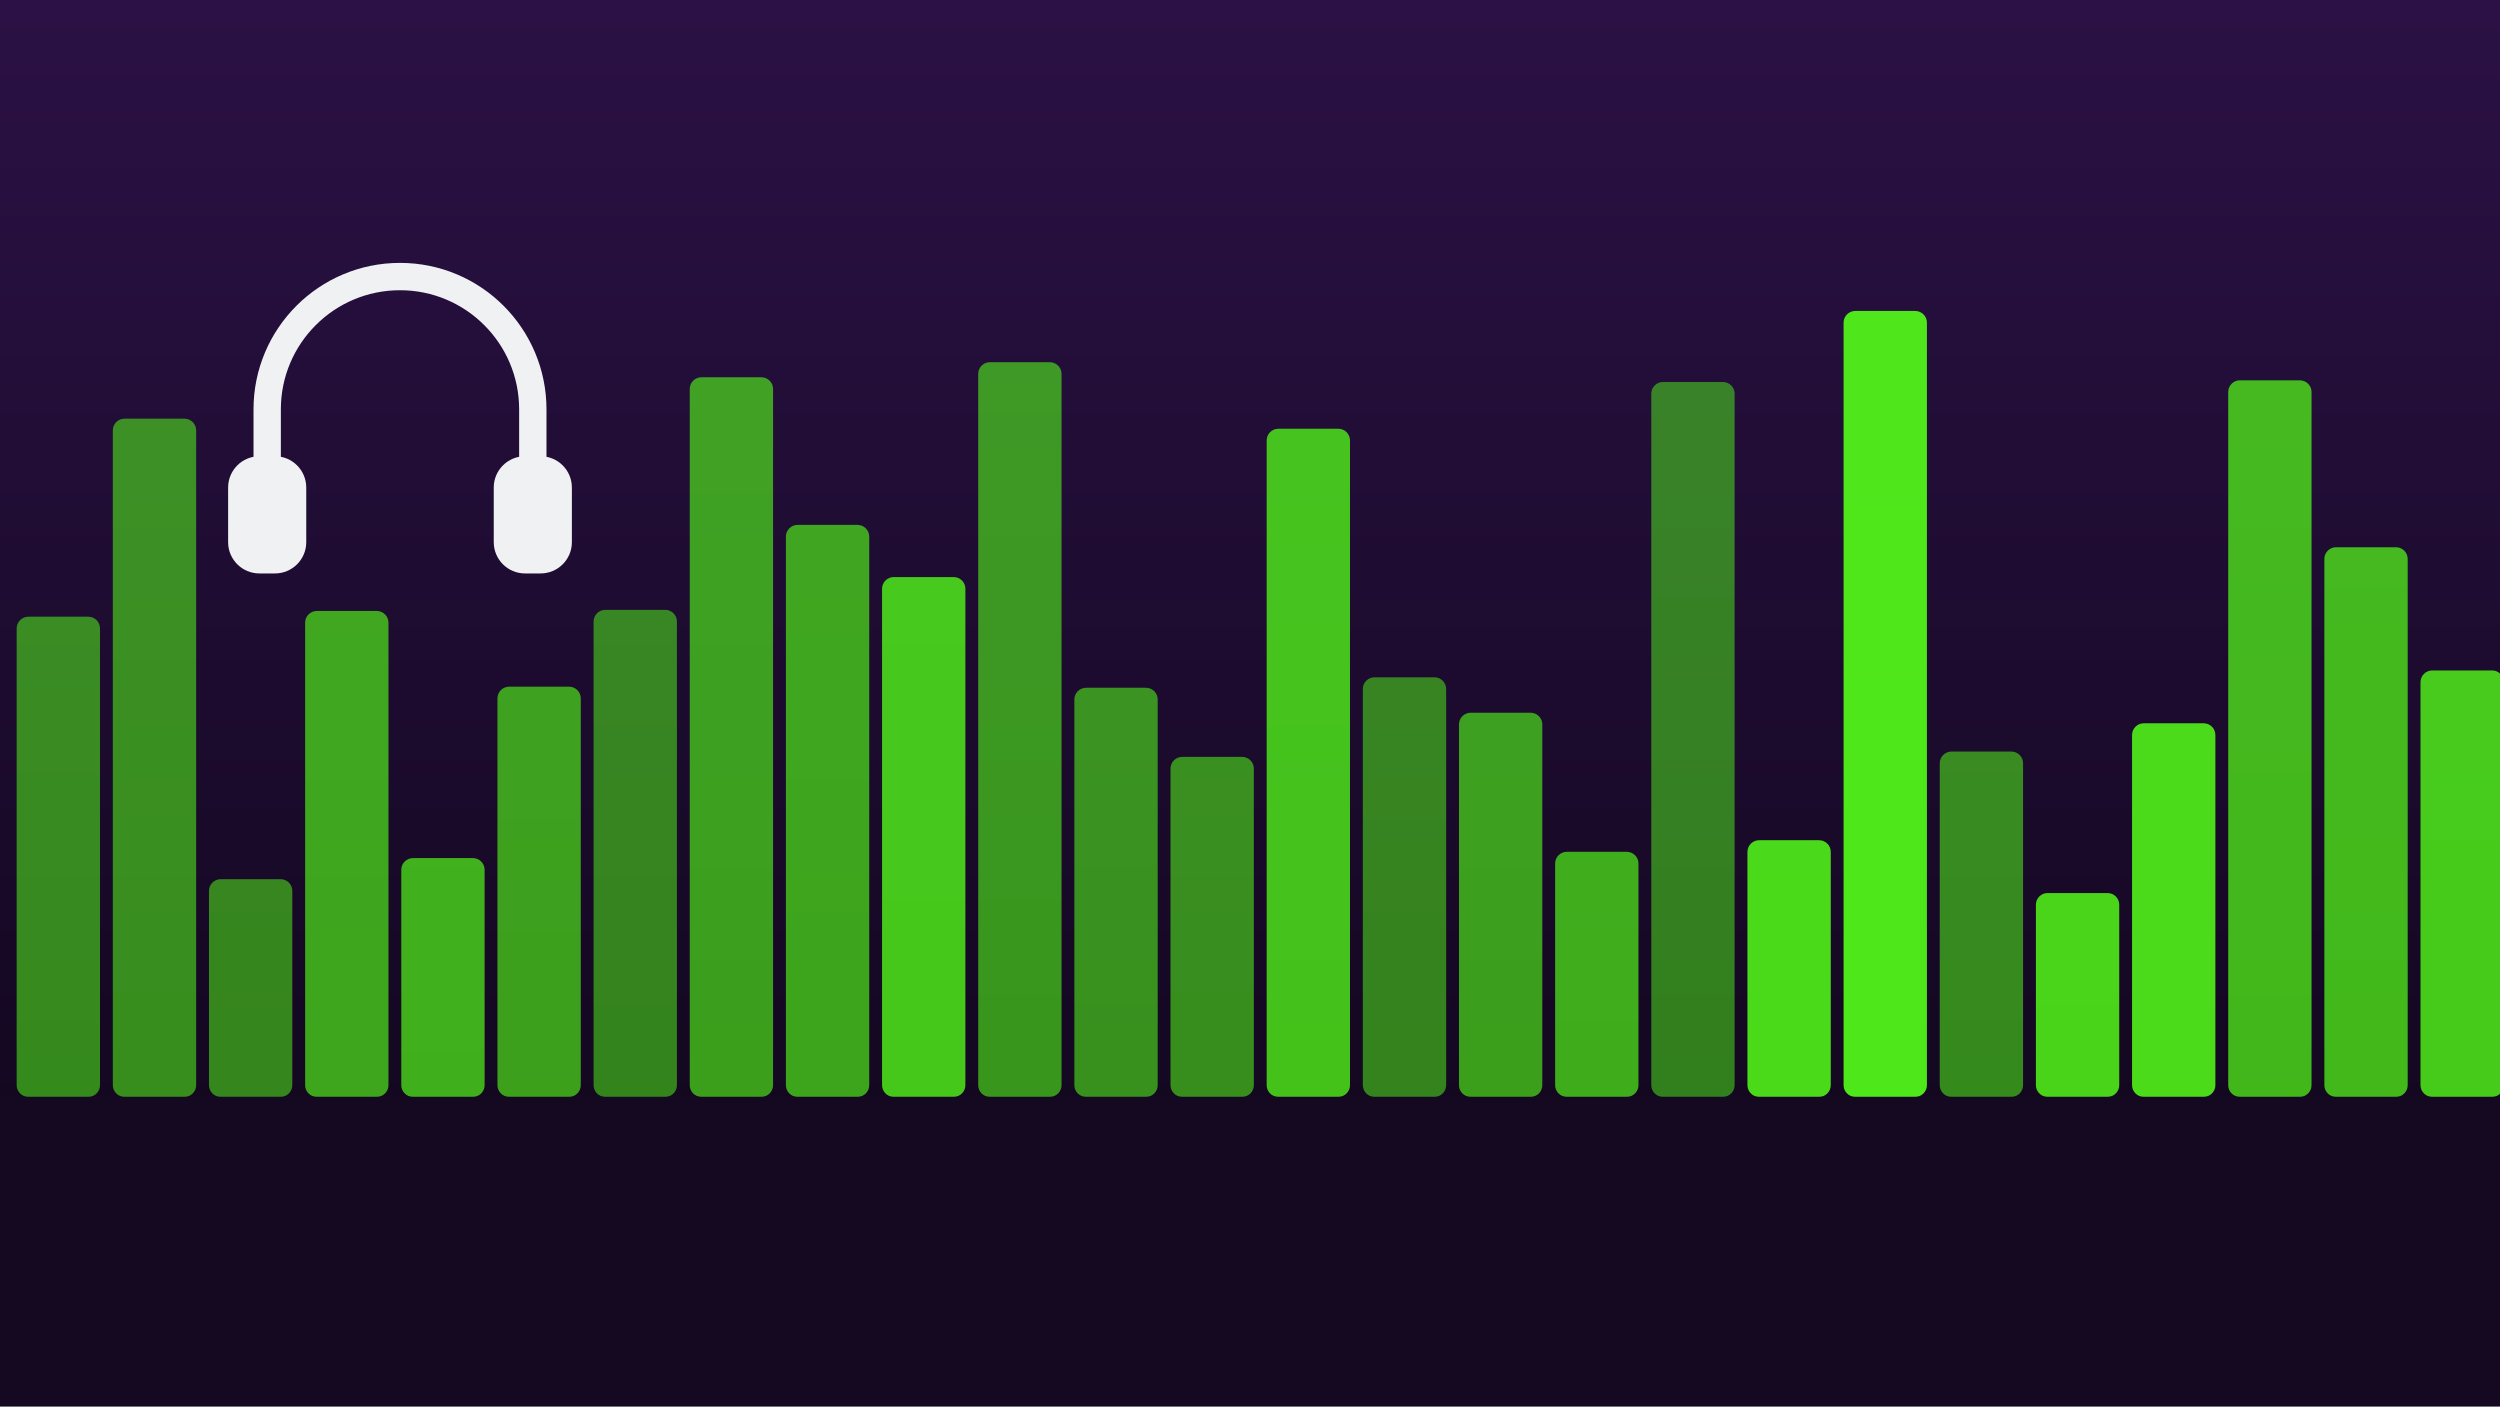
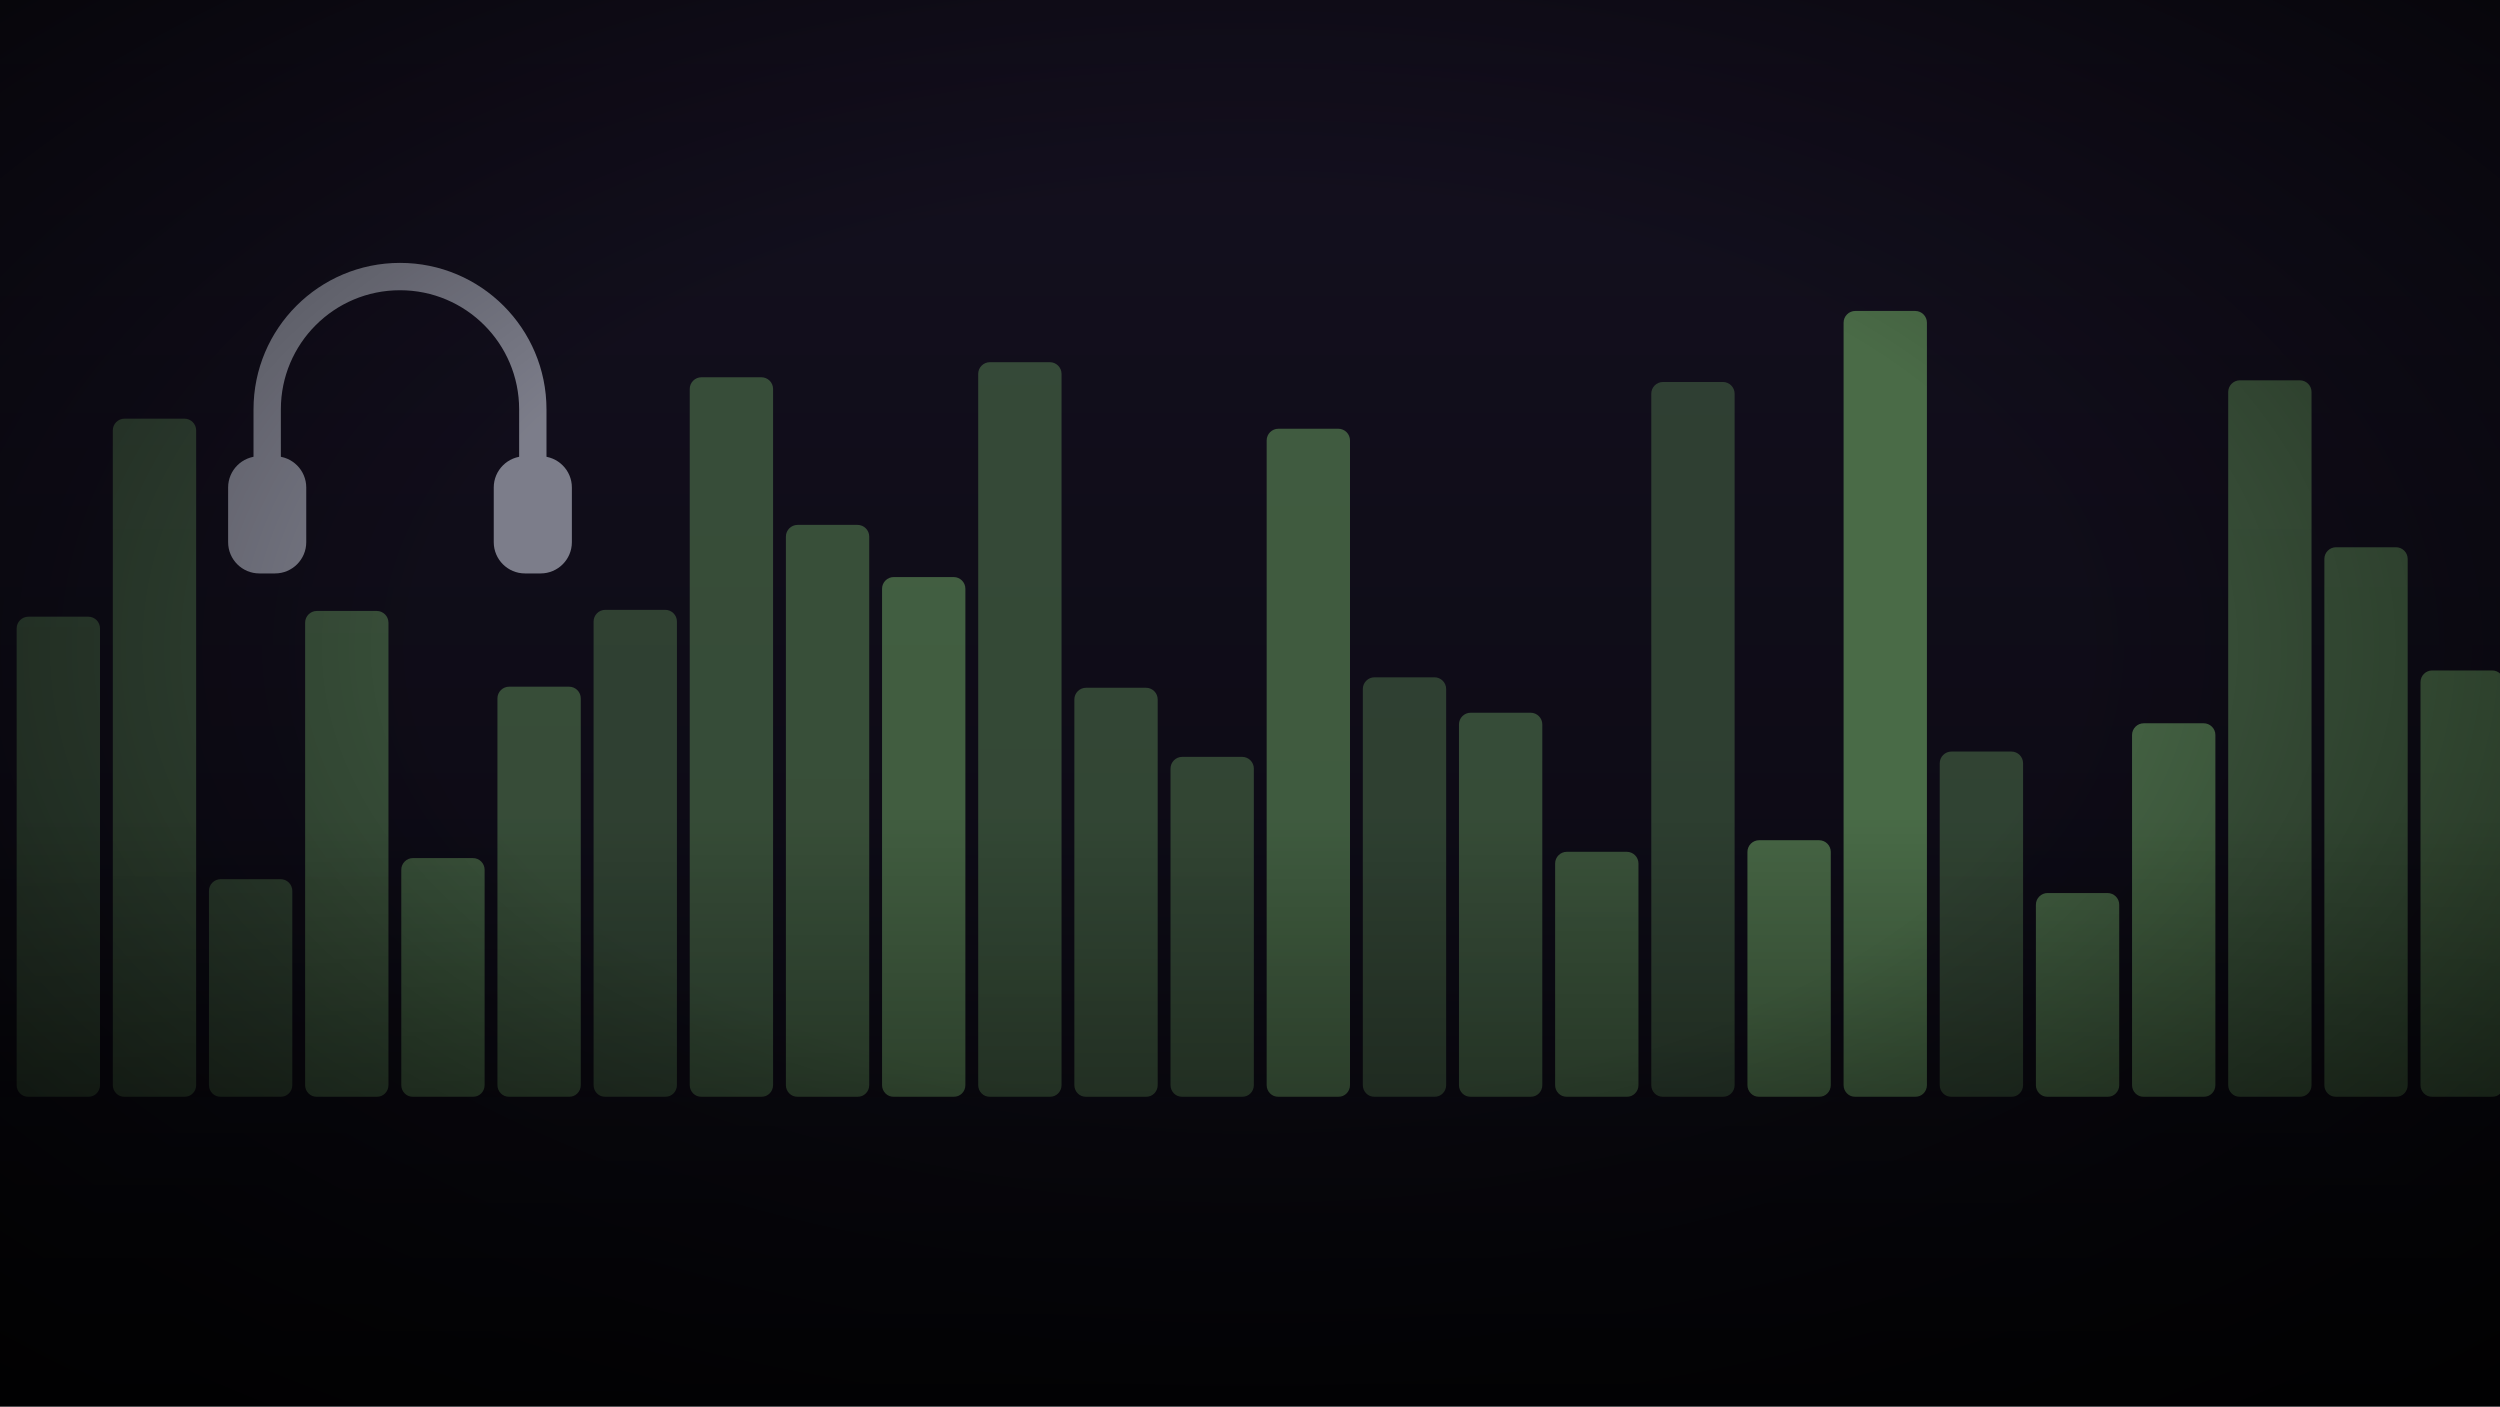
<svg xmlns="http://www.w3.org/2000/svg" viewBox="0 0 640 360" width="640" height="360">
-   <rect width="640" height="360" fill="#0d0517" />
  <defs>
-     <linearGradient id="s" x1="0" y1="0" x2="0" y2="1">
-       <stop offset="0" stop-color="#2b1145" />
-       <stop offset="1" stop-color="#0d0517" />
+     <filter id="grade" color-interpolation-filters="sRGB">
+       <feColorMatrix type="saturate" values="0.42" />
+       <feComponentTransfer>
+         <feFuncR type="linear" slope="0.5" intercept="0.015" />
+         <feFuncG type="linear" slope="0.5" intercept="0.018" />
+         <feFuncB type="linear" slope="0.54" intercept="0.03" />
+       </feComponentTransfer>
+     </filter>
+     <radialGradient id="vig" cx="50%" cy="46%" r="72%">
+       <stop offset="0.45" stop-color="#000" stop-opacity="0" />
+       <stop offset="1" stop-color="#000" stop-opacity="0.72" />
+     </radialGradient>
+     <linearGradient id="foot" x1="0" y1="0" x2="0" y2="1">
+       <stop offset="0.58" stop-color="#000" stop-opacity="0" />
+       <stop offset="1" stop-color="#000" stop-opacity="0.66" />
    </linearGradient>
  </defs>
-   <rect width="640" height="360" fill="url(#s)" />
-   <rect x="4.267" y="157.874" width="21.333" height="122.926" rx="3" fill="#53fc18" opacity="0.534" />
-   <rect x="28.882" y="107.179" width="21.333" height="173.621" rx="3" fill="#53fc18" opacity="0.55" />
-   <rect x="53.497" y="225.07" width="21.333" height="55.73" rx="3" fill="#53fc18" opacity="0.517" />
-   <rect x="78.113" y="156.404" width="21.333" height="124.396" rx="3" fill="#53fc18" opacity="0.645" />
-   <rect x="102.728" y="219.669" width="21.333" height="61.131" rx="3" fill="#53fc18" opacity="0.691" />
-   <rect x="127.344" y="175.791" width="21.333" height="105.009" rx="3" fill="#53fc18" opacity="0.622" />
-   <rect x="151.959" y="156.118" width="21.333" height="124.682" rx="3" fill="#53fc18" opacity="0.508" />
-   <rect x="176.574" y="96.581" width="21.333" height="184.219" rx="3" fill="#53fc18" opacity="0.619" />
-   <rect x="201.19" y="134.374" width="21.333" height="146.426" rx="3" fill="#53fc18" opacity="0.641" />
-   <rect x="225.805" y="147.726" width="21.333" height="133.074" rx="3" fill="#53fc18" opacity="0.785" />
-   <rect x="250.421" y="92.722" width="21.333" height="188.078" rx="3" fill="#53fc18" opacity="0.583" />
-   <rect x="275.036" y="176.067" width="21.333" height="104.733" rx="3" fill="#53fc18" opacity="0.566" />
-   <rect x="299.651" y="193.758" width="21.333" height="87.042" rx="3" fill="#53fc18" opacity="0.548" />
-   <rect x="324.267" y="109.758" width="21.333" height="171.042" rx="3" fill="#53fc18" opacity="0.759" />
-   <rect x="348.882" y="173.39" width="21.333" height="107.41" rx="3" fill="#53fc18" opacity="0.506" />
-   <rect x="373.497" y="182.458" width="21.333" height="98.342" rx="3" fill="#53fc18" opacity="0.62" />
-   <rect x="398.113" y="218.062" width="21.333" height="62.738" rx="3" fill="#53fc18" opacity="0.675" />
-   <rect x="422.728" y="97.79" width="21.333" height="183.01" rx="3" fill="#53fc18" opacity="0.488" />
-   <rect x="447.344" y="215.096" width="21.333" height="65.704" rx="3" fill="#53fc18" opacity="0.863" />
-   <rect x="471.959" y="79.604" width="21.333" height="201.196" rx="3" fill="#53fc18" opacity="0.914" />
-   <rect x="496.574" y="192.397" width="21.333" height="88.403" rx="3" fill="#53fc18" opacity="0.533" />
-   <rect x="521.19" y="228.617" width="21.333" height="52.183" rx="3" fill="#53fc18" opacity="0.838" />
-   <rect x="545.805" y="185.16" width="21.333" height="95.64" rx="3" fill="#53fc18" opacity="0.866" />
-   <rect x="570.421" y="97.359" width="21.333" height="183.441" rx="3" fill="#53fc18" opacity="0.716" />
-   <rect x="595.036" y="140.093" width="21.333" height="140.707" rx="3" fill="#53fc18" opacity="0.722" />
-   <rect x="619.651" y="171.632" width="21.333" height="109.168" rx="3" fill="#53fc18" opacity="0.795" />
-   <rect x="0" y="280.8" width="640" height="79.2" fill="#150922" />
-   <g transform="translate(102.4 100.8)" fill="none" stroke="#f0f1f2" stroke-width="7">
-     <path d="M-34 18v-14a34 34 0 0 1 68 0v14" />
-     <rect x="-44" y="16" width="20" height="30" rx="8" fill="#f0f1f2" stroke="none" />
-     <rect x="24" y="16" width="20" height="30" rx="8" fill="#f0f1f2" stroke="none" />
+   <g filter="url(#grade)">
+     <rect width="640" height="360" fill="#0d0517" />
+     <defs>
+       <linearGradient id="s" x1="0" y1="0" x2="0" y2="1">
+         <stop offset="0" stop-color="#2b1145" />
+         <stop offset="1" stop-color="#0d0517" />
+       </linearGradient>
+     </defs>
+     <rect width="640" height="360" fill="url(#s)" />
+     <rect x="4.267" y="157.874" width="21.333" height="122.926" rx="3" fill="#53fc18" opacity="0.534" />
+     <rect x="28.882" y="107.179" width="21.333" height="173.621" rx="3" fill="#53fc18" opacity="0.55" />
+     <rect x="53.497" y="225.07" width="21.333" height="55.73" rx="3" fill="#53fc18" opacity="0.517" />
+     <rect x="78.113" y="156.404" width="21.333" height="124.396" rx="3" fill="#53fc18" opacity="0.645" />
+     <rect x="102.728" y="219.669" width="21.333" height="61.131" rx="3" fill="#53fc18" opacity="0.691" />
+     <rect x="127.344" y="175.791" width="21.333" height="105.009" rx="3" fill="#53fc18" opacity="0.622" />
+     <rect x="151.959" y="156.118" width="21.333" height="124.682" rx="3" fill="#53fc18" opacity="0.508" />
+     <rect x="176.574" y="96.581" width="21.333" height="184.219" rx="3" fill="#53fc18" opacity="0.619" />
+     <rect x="201.19" y="134.374" width="21.333" height="146.426" rx="3" fill="#53fc18" opacity="0.641" />
+     <rect x="225.805" y="147.726" width="21.333" height="133.074" rx="3" fill="#53fc18" opacity="0.785" />
+     <rect x="250.421" y="92.722" width="21.333" height="188.078" rx="3" fill="#53fc18" opacity="0.583" />
+     <rect x="275.036" y="176.067" width="21.333" height="104.733" rx="3" fill="#53fc18" opacity="0.566" />
+     <rect x="299.651" y="193.758" width="21.333" height="87.042" rx="3" fill="#53fc18" opacity="0.548" />
+     <rect x="324.267" y="109.758" width="21.333" height="171.042" rx="3" fill="#53fc18" opacity="0.759" />
+     <rect x="348.882" y="173.39" width="21.333" height="107.41" rx="3" fill="#53fc18" opacity="0.506" />
+     <rect x="373.497" y="182.458" width="21.333" height="98.342" rx="3" fill="#53fc18" opacity="0.62" />
+     <rect x="398.113" y="218.062" width="21.333" height="62.738" rx="3" fill="#53fc18" opacity="0.675" />
+     <rect x="422.728" y="97.79" width="21.333" height="183.01" rx="3" fill="#53fc18" opacity="0.488" />
+     <rect x="447.344" y="215.096" width="21.333" height="65.704" rx="3" fill="#53fc18" opacity="0.863" />
+     <rect x="471.959" y="79.604" width="21.333" height="201.196" rx="3" fill="#53fc18" opacity="0.914" />
+     <rect x="496.574" y="192.397" width="21.333" height="88.403" rx="3" fill="#53fc18" opacity="0.533" />
+     <rect x="521.19" y="228.617" width="21.333" height="52.183" rx="3" fill="#53fc18" opacity="0.838" />
+     <rect x="545.805" y="185.16" width="21.333" height="95.64" rx="3" fill="#53fc18" opacity="0.866" />
+     <rect x="570.421" y="97.359" width="21.333" height="183.441" rx="3" fill="#53fc18" opacity="0.716" />
+     <rect x="595.036" y="140.093" width="21.333" height="140.707" rx="3" fill="#53fc18" opacity="0.722" />
+     <rect x="619.651" y="171.632" width="21.333" height="109.168" rx="3" fill="#53fc18" opacity="0.795" />
+     <rect x="0" y="280.8" width="640" height="79.2" fill="#150922" />
+     <g transform="translate(102.4 100.8)" fill="none" stroke="#f0f1f2" stroke-width="7">
+       <path d="M-34 18v-14a34 34 0 0 1 68 0v14" />
+       <rect x="-44" y="16" width="20" height="30" rx="8" fill="#f0f1f2" stroke="none" />
+       <rect x="24" y="16" width="20" height="30" rx="8" fill="#f0f1f2" stroke="none" />
+     </g>
  </g>
+   <rect width="640" height="360" fill="url(#vig)" />
+   <rect width="640" height="360" fill="url(#foot)" />
</svg>
